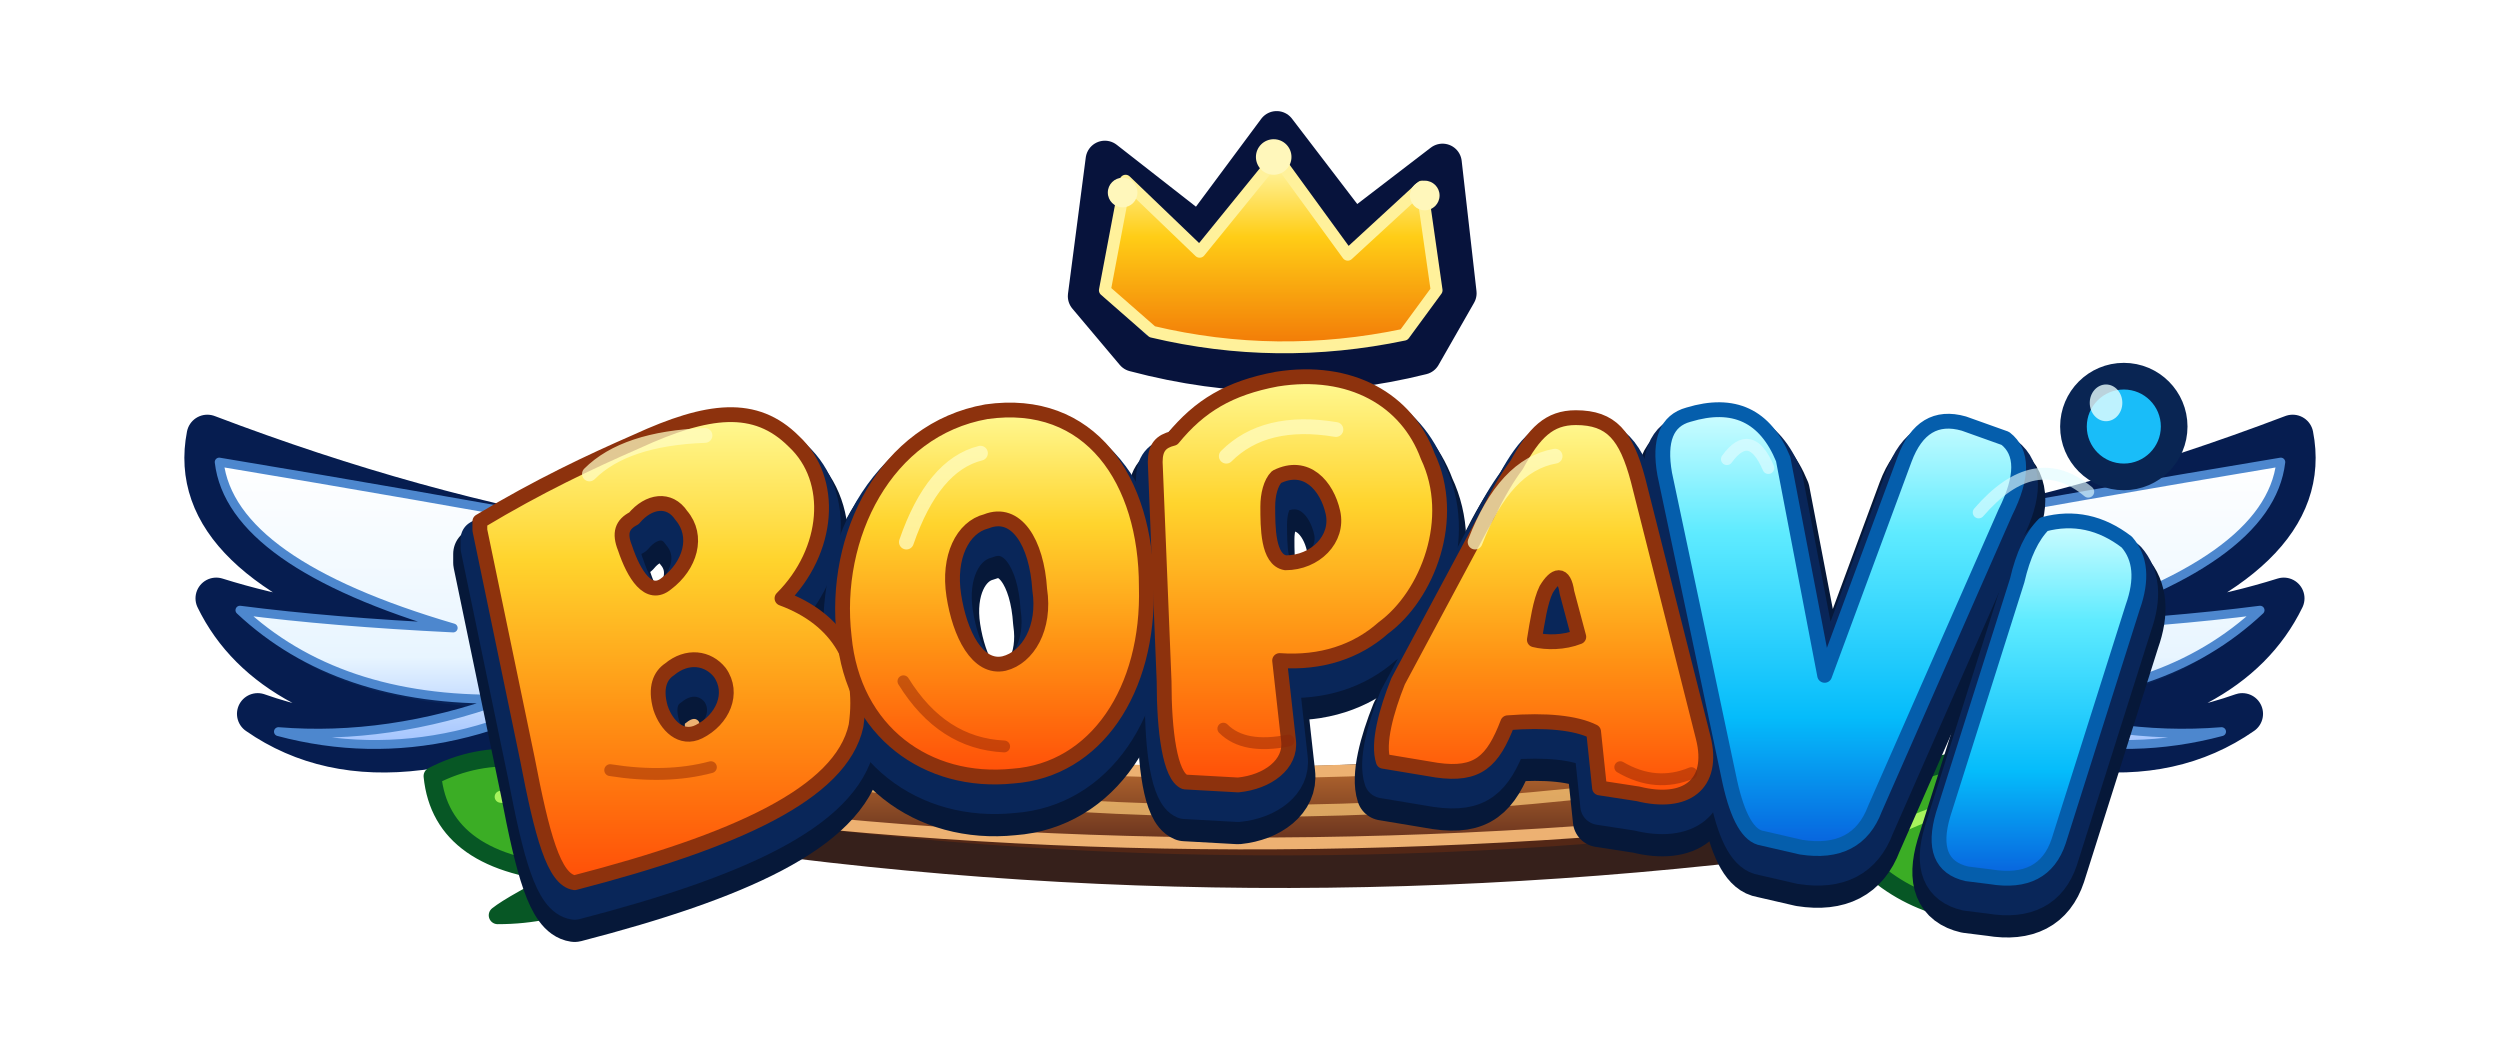
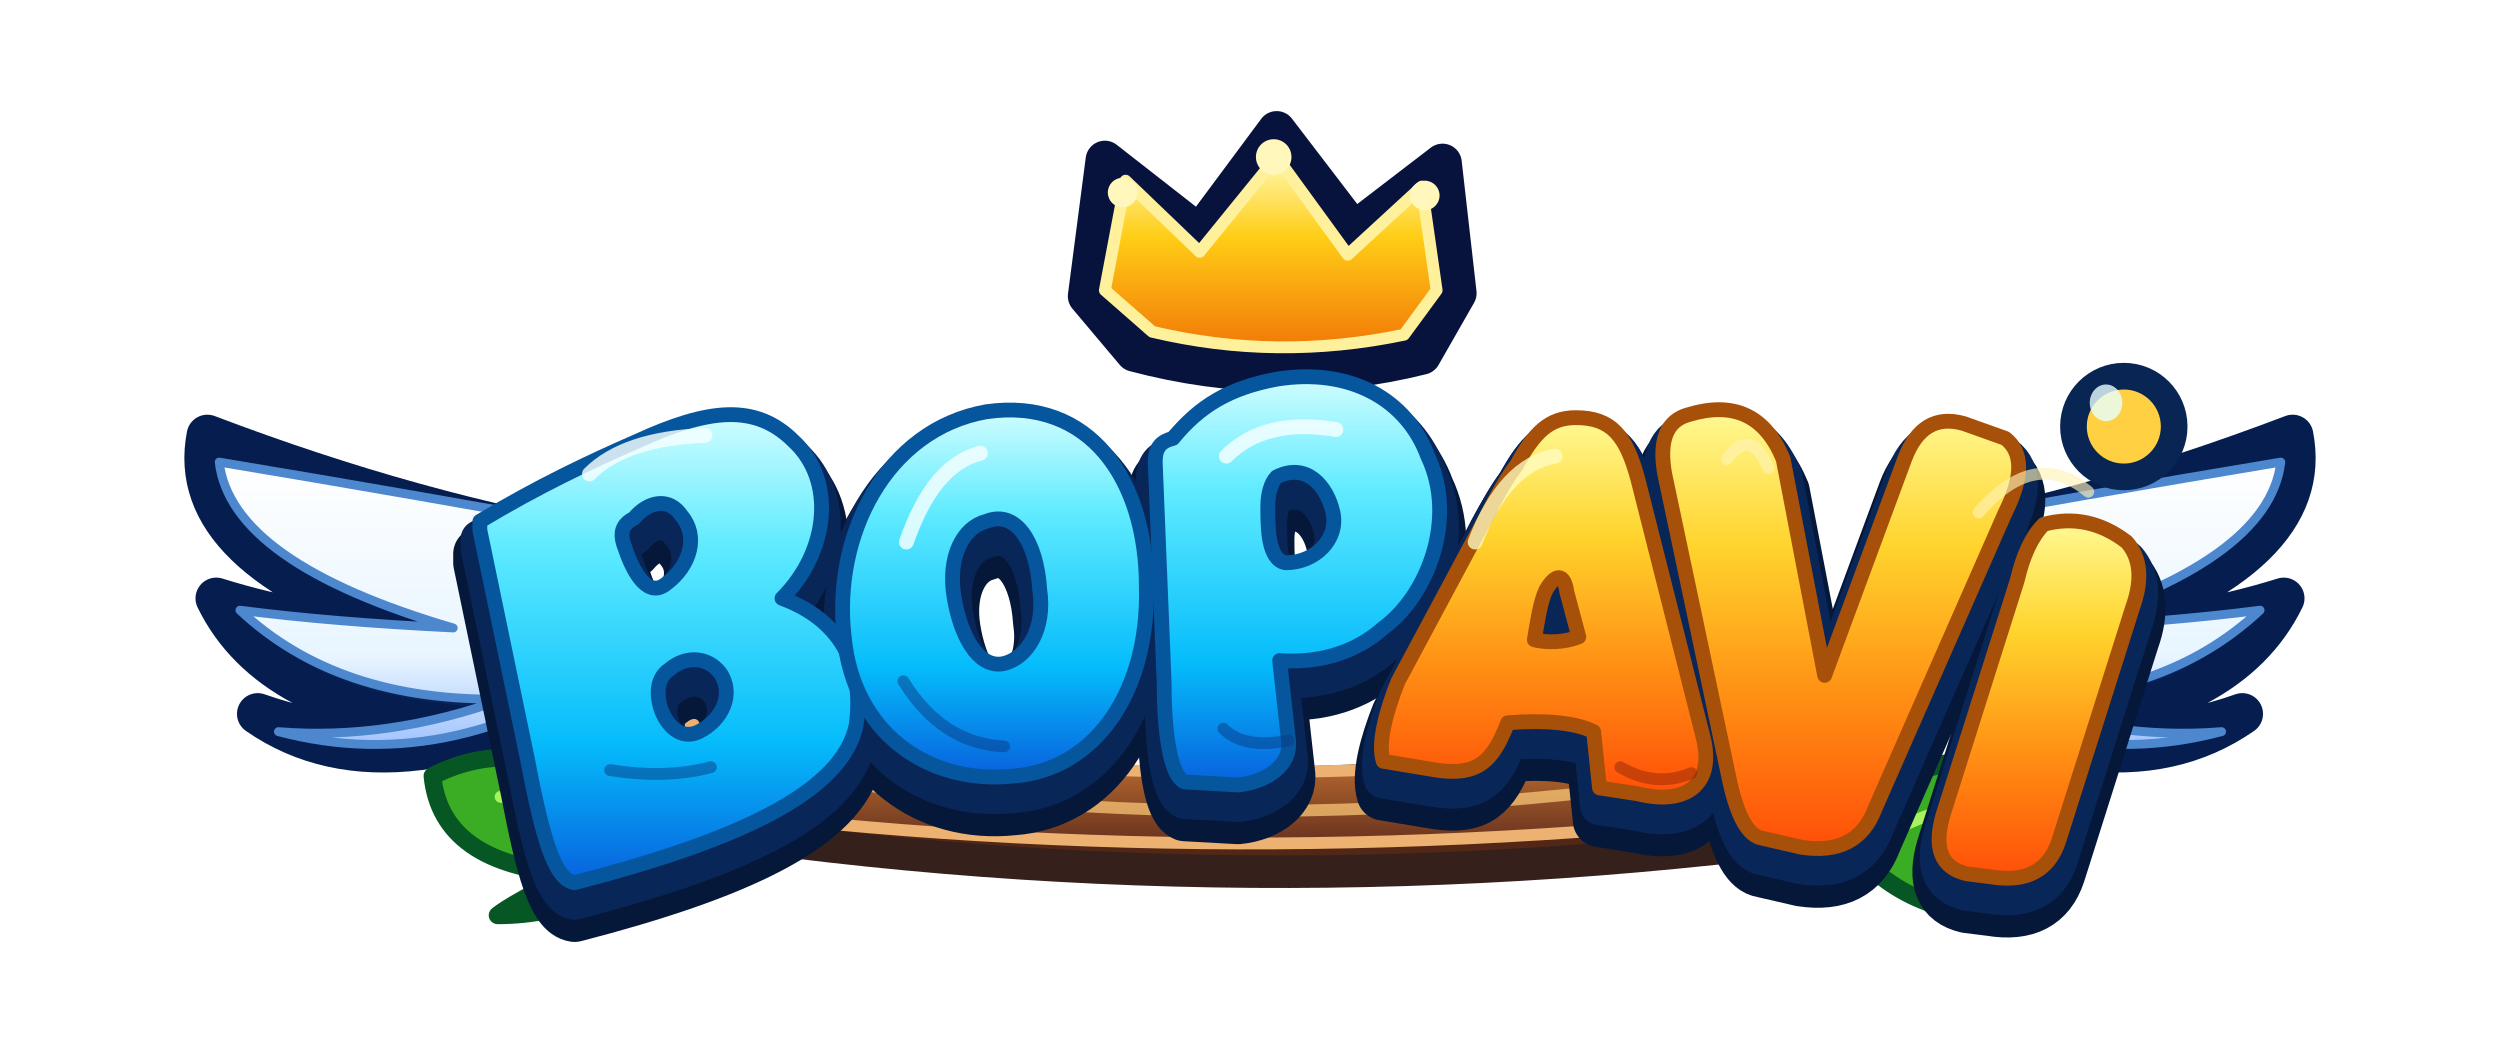
<svg xmlns="http://www.w3.org/2000/svg" width="844" height="352" viewBox="-42 -37 844 352" role="img" aria-label="BOPAVI">
  <defs>
    <linearGradient id="goldText" x1="0" y1="0" x2="0" y2="1">
      <stop stop-color="#fff994" />
      <stop offset=".31" stop-color="#ffd42d" />
      <stop offset=".64" stop-color="#ff9214" />
      <stop offset="1" stop-color="#ff4e08" />
    </linearGradient>
    <linearGradient id="cyanText" x1="0" y1="0" x2="0" y2="1">
      <stop stop-color="#d0fdff" />
      <stop offset=".28" stop-color="#5febff" />
      <stop offset=".7" stop-color="#05bcfb" />
      <stop offset="1" stop-color="#0861dd" />
    </linearGradient>
    <linearGradient id="crownGold" x1="0" y1="0" x2="0" y2="1">
      <stop stop-color="#fff9b2" />
      <stop offset=".42" stop-color="#ffcd16" />
      <stop offset="1" stop-color="#f27907" />
    </linearGradient>
    <linearGradient id="feather" x1="0" y1="0" x2="0" y2="1">
      <stop stop-color="#ffffff" />
      <stop offset=".69" stop-color="#e8f5ff" />
      <stop offset="1" stop-color="#a2c3fe" />
    </linearGradient>
    <linearGradient id="wood" x1="0" y1="0" x2="0" y2="1">
      <stop stop-color="#e9a455" />
      <stop offset=".53" stop-color="#a45c2b" />
      <stop offset="1" stop-color="#67321e" />
    </linearGradient>
  </defs>
  <g transform="scale(1 1)">
    <g stroke-linejoin="round" stroke-linecap="round">
      <g transform="translate(0 37)">
        <path d="M165 111Q99 100 28 73Q20 114 96 139Q63 138 31 128Q49 165 112 171Q79 179 45 167Q91 199 172 151Z" fill="#08245a" stroke="#061d50" stroke-width="14" />
        <path d="M164 105Q98 93 32 82Q36 116 111 138Q70 136 39 132Q72 163 128 162Q89 176 52 173Q112 189 172 146Z" fill="url(#feather)" stroke="#4d87ce" stroke-width="3" />
        <path d="M595 111Q661 100 732 73Q740 114 664 139Q697 138 729 128Q711 165 648 171Q681 179 715 167Q669 199 588 151Z" fill="#08245a" stroke="#061d50" stroke-width="14" />
        <path d="M596 105Q662 93 728 82Q724 116 649 138Q690 136 721 132Q688 163 632 162Q671 176 708 173Q648 189 588 146Z" fill="url(#feather)" stroke="#4d87ce" stroke-width="3" />
      </g>
      <g transform="translate(0 50)">
        <path d="M160 151Q366 204 602 151L589 193Q379 223 175 190Z" fill="#532716" stroke="#36201b" stroke-width="11" />
        <path d="M169 153Q367 194 591 154L582 185Q373 211 177 184Z" fill="url(#wood)" stroke="#edb172" stroke-width="4" />
        <path d="M175 165Q368 207 580 168" fill="none" stroke="#ffcd7b" stroke-opacity=".7" stroke-width="4" />
        <path d="M168 181Q133 160 104 175Q107 205 151 208Q131 218 126 222Q161 222 182 195" fill="#3bad25" stroke="#075725" stroke-width="6" />
        <path d="M590 181Q627 160 655 175Q652 205 608 208Q629 218 635 222Q599 222 580 195" fill="#3bad25" stroke="#075725" stroke-width="6" />
        <path d="M127 182Q150 185 167 194M634 182Q613 185 596 194" fill="none" stroke="#a7f35d" stroke-width="4" />
      </g>
      <path d="M325 63L331 17L363 42L389 7L415 41L445 18L450 62L438 83Q390 95 341 82Z" fill="#071a55" stroke="#07133c" stroke-width="13" />
      <path d="M331 61L338 24L363 48L389 16L413 49L438 26L443 61L432 76Q389 85 347 75Z" fill="url(#crownGold)" stroke="#fff19b" stroke-width="4" />
      <circle cx="337" cy="28" r="5" fill="#fff7bb" />
      <circle cx="388" cy="16" r="6" fill="#fff7bb" />
      <circle cx="439" cy="29" r="5" fill="#fff7bb" />
    </g>
    <defs>
      <g id="ownerWarm">
        <path id="ownerB" fill-rule="evenodd" d="M 120 151 C 140 139 157 131 173 124 C 197 113 213 111 226 124 C 240 137 238 161 222 177 C 241 184 250 199 247 220 C 242 243 206 259 152 273 C 145 272 141 257 136 231 L 120 154 Z M 172 150 C 177 144 184 143 188 149 C 194 156 191 166 183 172 C 177 177 172 169 169 160 C 167 155 168 152 172 150 Z M 184 201 C 190 196 197 197 201 202 C 206 209 202 218 194 222 C 188 225 183 220 181 214 C 179 207 181 203 184 201 Z" />
        <path id="ownerO" fill-rule="evenodd" d="M 291 114 C 326 109 345 137 345 173 C 346 208 328 235 300 237 C 271 240 246 222 243 190 C 239 156 257 120 291 114 Z M 291 151 C 301 147 308 158 309 174 C 311 187 305 197 297 199 C 288 201 282 189 280 176 C 278 163 283 153 291 151 Z" />
        <path id="ownerP" fill-rule="evenodd" d="M 354 123 C 363 112 373 106 389 103 C 414 99 433 110 440 129 C 450 150 440 176 425 187 C 416 195 404 199 390 198 L 393 225 C 394 233 386 239 376 240 L 358 239 C 353 237 351 222 351 205 L 348 131 C 348 126 350 124 354 123 Z M 389 136 C 399 131 406 139 408 148 C 410 157 402 165 392 165 C 386 164 386 153 386 146 C 386 142 387 138 389 136 Z" />
        <path id="ownerA" fill-rule="evenodd" d="M 470 132 C 476 121 481 116 490 116 C 502 116 507 122 511 137 L 533 224 C 537 240 527 247 511 243 L 498 241 L 496 222 C 490 219 480 218 467 219 C 462 232 457 237 443 235 L 425 232 C 423 226 426 215 430 205 L 460 149 C 464 141 467 136 470 132 Z M 480 174 C 483 169 486 168 487 175 L 491 190 C 486 192 480 192 476 191 C 477 185 478 178 480 174 Z" />
      </g>
      <path id="ownerBlue" d="M528 115 Q551 108 560 130 L574 203 L601 130 Q607 114 621 118 L635 123 Q644 130 635 148 L591 248 Q585 264 566 261 L553 258 Q546 257 542 239 L520 135 Q517 118 528 115 Z" />
      <path id="ownerI" d="M648 152 Q663 148 676 158 Q683 166 678 180 L653 259 Q648 274 630 271 L622 270 Q609 267 614 250 L639 171 Q642 158 648 152 Z" />
    </defs>
    <g transform="translate(0 -12)" stroke-linecap="round" stroke-linejoin="round">
      <use href="#ownerWarm" transform="translate(0 11)" fill="#061b49" stroke="#061839" stroke-width="18" />
      <use href="#ownerBlue" transform="translate(0 11)" fill="#061b49" stroke="#061839" stroke-width="18" />
      <use href="#ownerI" transform="translate(0 11)" fill="#061b49" stroke="#061839" stroke-width="18" />
-       <use href="#ownerWarm" transform="translate(0 6)" fill="#a43a0b" stroke="#092659" stroke-width="13" />
-       <use href="#ownerBlue" transform="translate(0 6)" fill="#084c9a" stroke="#092659" stroke-width="13" />
-       <use href="#ownerI" transform="translate(0 6)" fill="#084c9a" stroke="#092659" stroke-width="13" />
-       <use href="#ownerWarm" fill="url(#goldText)" stroke="#8d320d" stroke-width="5" />
-       <use href="#ownerBlue" fill="url(#cyanText)" stroke="#055eac" stroke-width="5" />
-       <use href="#ownerI" fill="url(#cyanText)" stroke="#055eac" stroke-width="5" />
-       <path d="M157 135 Q169 123 196 122 M264 158 Q273 132 289 128 M372 129 Q385 116 409 120 M456 158 Q466 132 483 129" fill="none" stroke="#fffcc2" stroke-width="5" stroke-opacity=".74" />
-       <path d="M164 235 Q183 238 198 234 M263 205 Q276 226 297 227 M371 221 Q378 228 393 225 M505 234 Q517 241 529 236" fill="none" stroke="#8a2507" stroke-width="4" stroke-opacity=".47" />
-       <path d="M541 130Q549 119 555 133 M626 148Q645 126 663 141" fill="none" stroke="#e1fbff" stroke-width="4" stroke-opacity=".64" />
-       <ellipse cx="675" cy="119" rx="17" ry="17" fill="#19bdf9" stroke="#092553" stroke-width="9" />
+       <use href="#ownerWarm" transform="translate(0 6)" fill="#0755ae" stroke="#092659" stroke-width="13" />
+       <use href="#ownerA" transform="translate(0 6)" fill="#aa480a" stroke="#092659" stroke-width="13" />
+       <use href="#ownerBlue" transform="translate(0 6)" fill="#a34d07" stroke="#092659" stroke-width="13" />
+       <use href="#ownerI" transform="translate(0 6)" fill="#a34d07" stroke="#092659" stroke-width="13" />
+       <use href="#ownerB" fill="url(#cyanText)" stroke="#06569e" stroke-width="5" />
+       <use href="#ownerO" fill="url(#cyanText)" stroke="#06569e" stroke-width="5" />
+       <use href="#ownerP" fill="url(#cyanText)" stroke="#06569e" stroke-width="5" />
+       <use href="#ownerA" fill="url(#goldText)" stroke="#a75009" stroke-width="5" />
+       <use href="#ownerBlue" fill="url(#goldText)" stroke="#a75009" stroke-width="5" />
+       <use href="#ownerI" fill="url(#goldText)" stroke="#a75009" stroke-width="5" />
+       <path d="M157 135 Q169 123 196 122 M264 158 Q273 132 289 128 M372 129 Q385 116 409 120" fill="none" stroke="#f6ffff" stroke-width="5" stroke-opacity=".82" />
+       <path d="M456 158 Q466 132 483 129" fill="none" stroke="#fffcc2" stroke-width="5" stroke-opacity=".78" />
+       <path d="M164 235 Q183 238 198 234 M263 205 Q276 226 297 227 M371 221 Q378 228 393 225" fill="none" stroke="#083c84" stroke-width="4" stroke-opacity=".5" />
+       <path d="M505 234 Q517 241 529 236" fill="none" stroke="#8a2507" stroke-width="4" stroke-opacity=".47" />
+       <path d="M541 130Q549 119 555 133 M626 148Q645 126 663 141" fill="none" stroke="#fff2b6" stroke-width="4" stroke-opacity=".64" />
+       <ellipse cx="675" cy="119" rx="17" ry="17" fill="#ffd041" stroke="#092553" stroke-width="9" />
      <ellipse cx="669" cy="111" rx="5.5" ry="6.2" fill="#e7ffff" opacity=".80" />
    </g>
  </g>
</svg>
